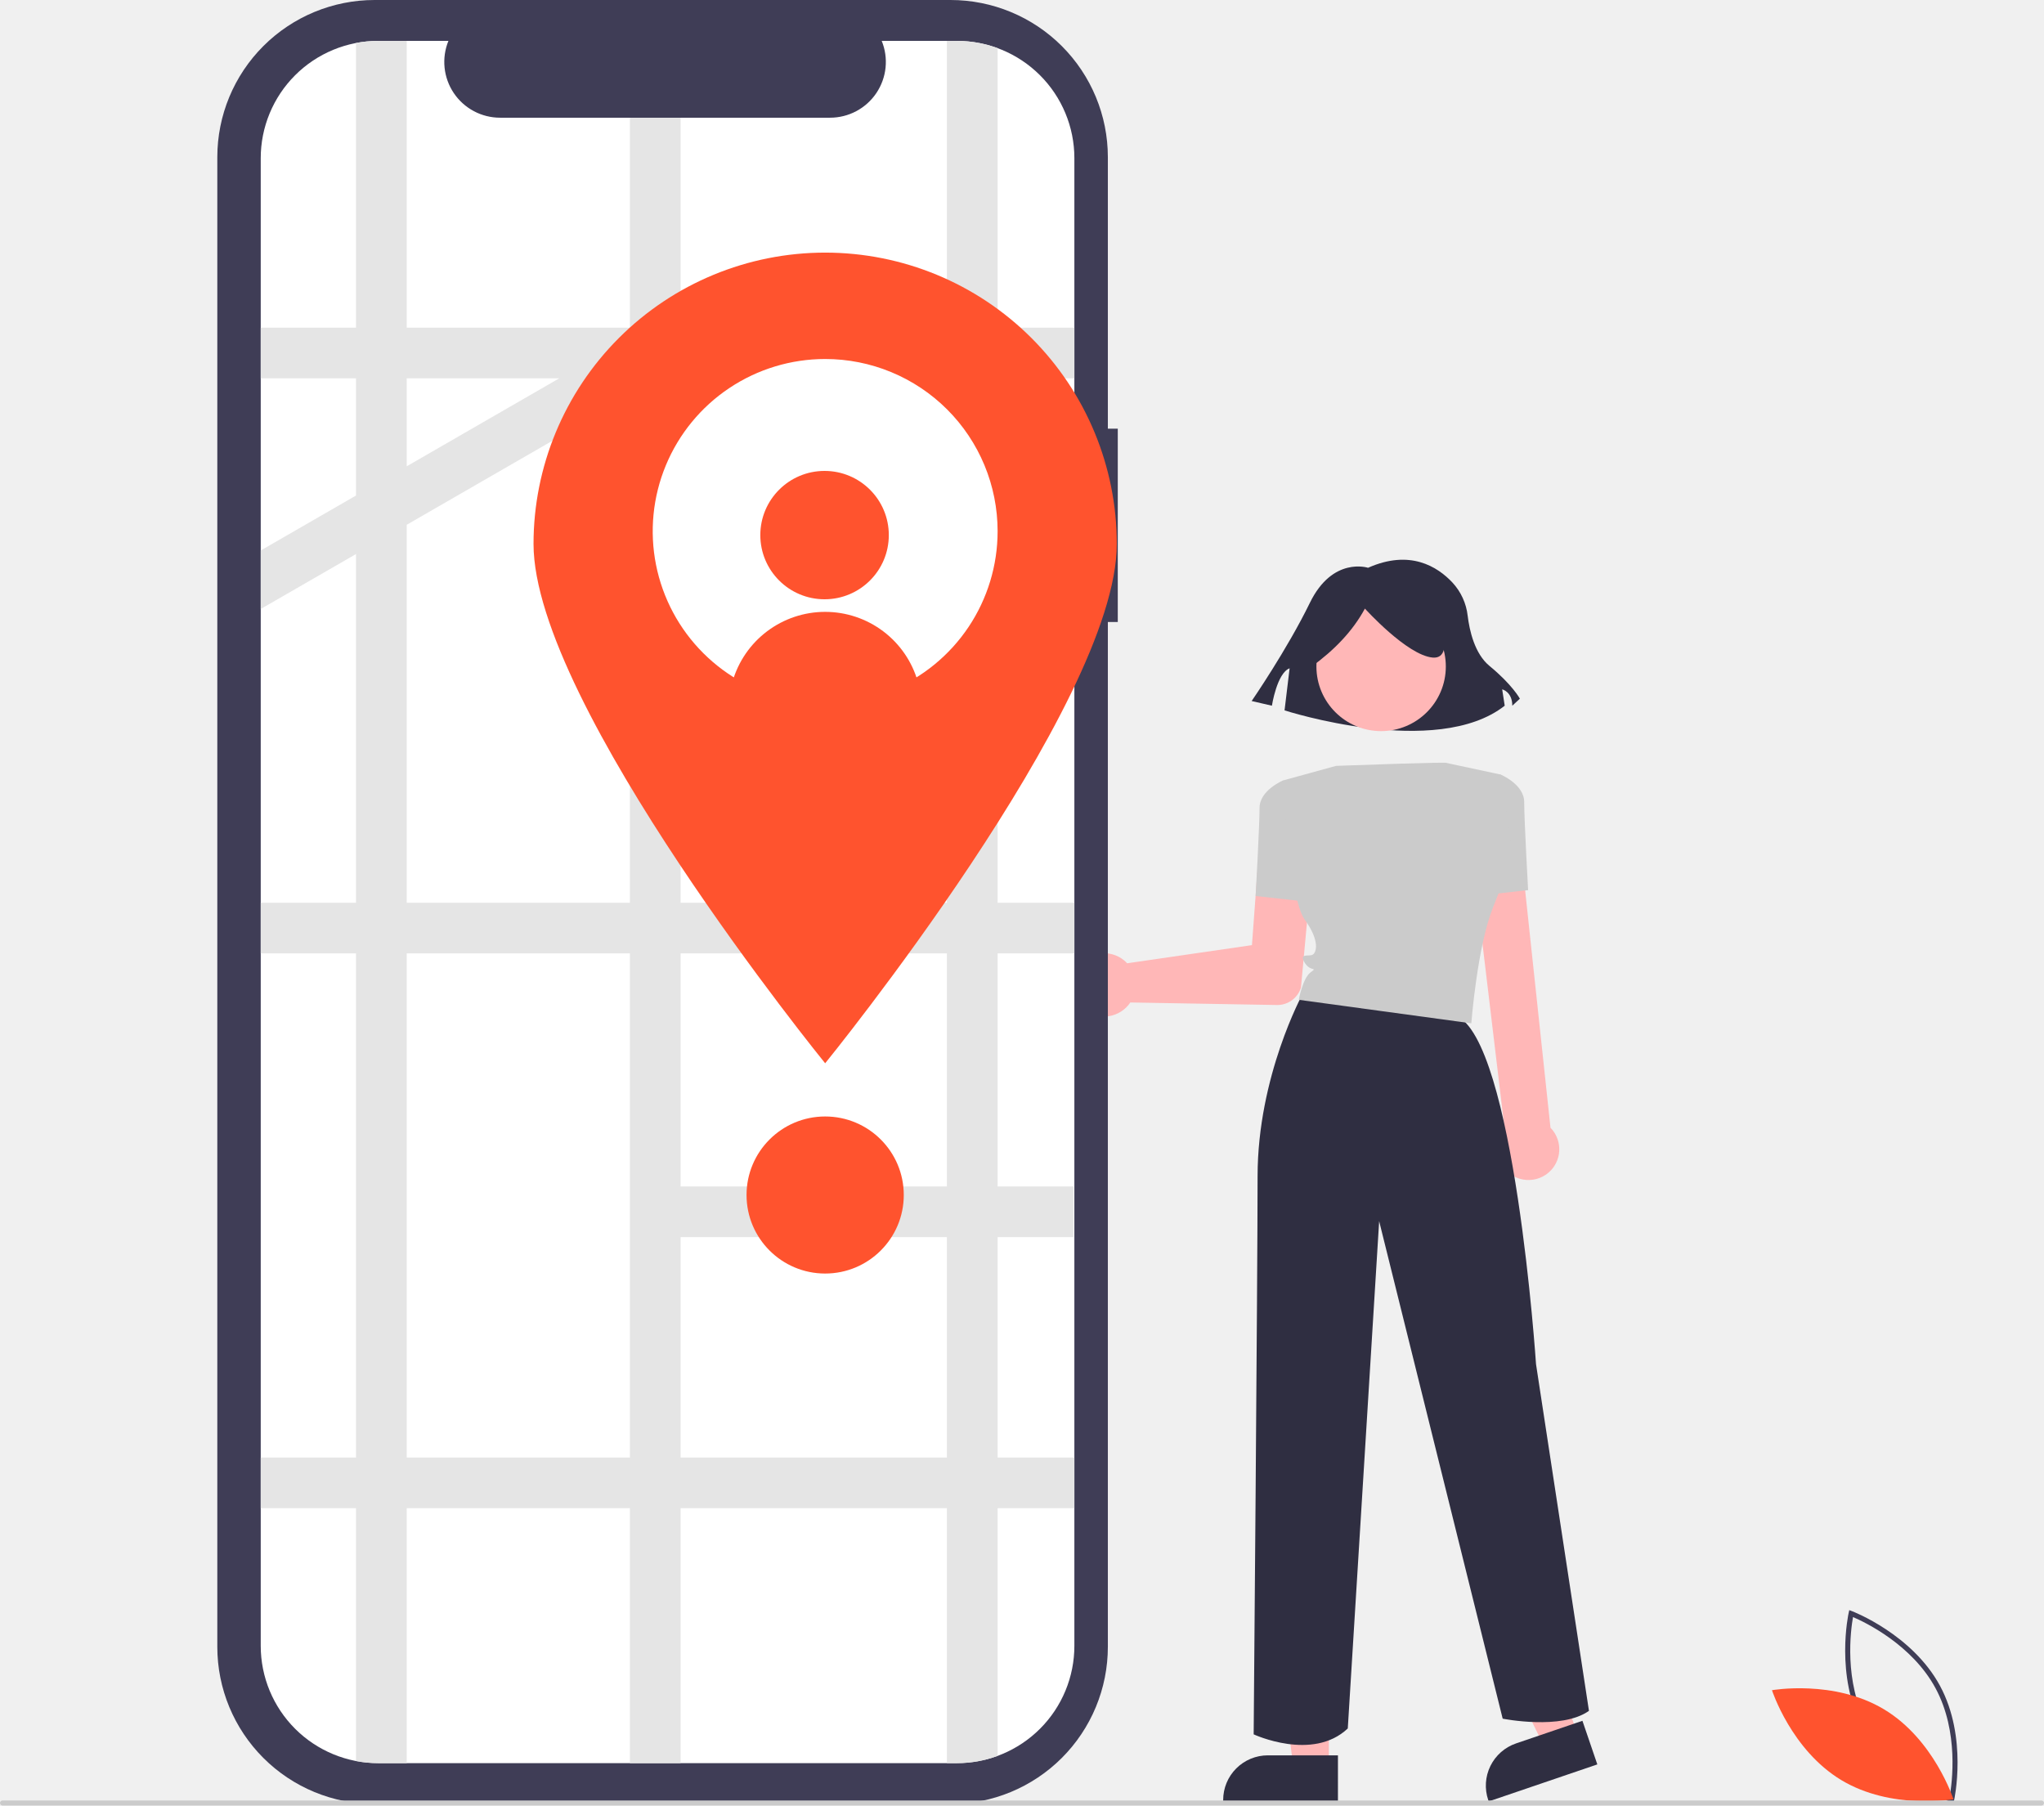
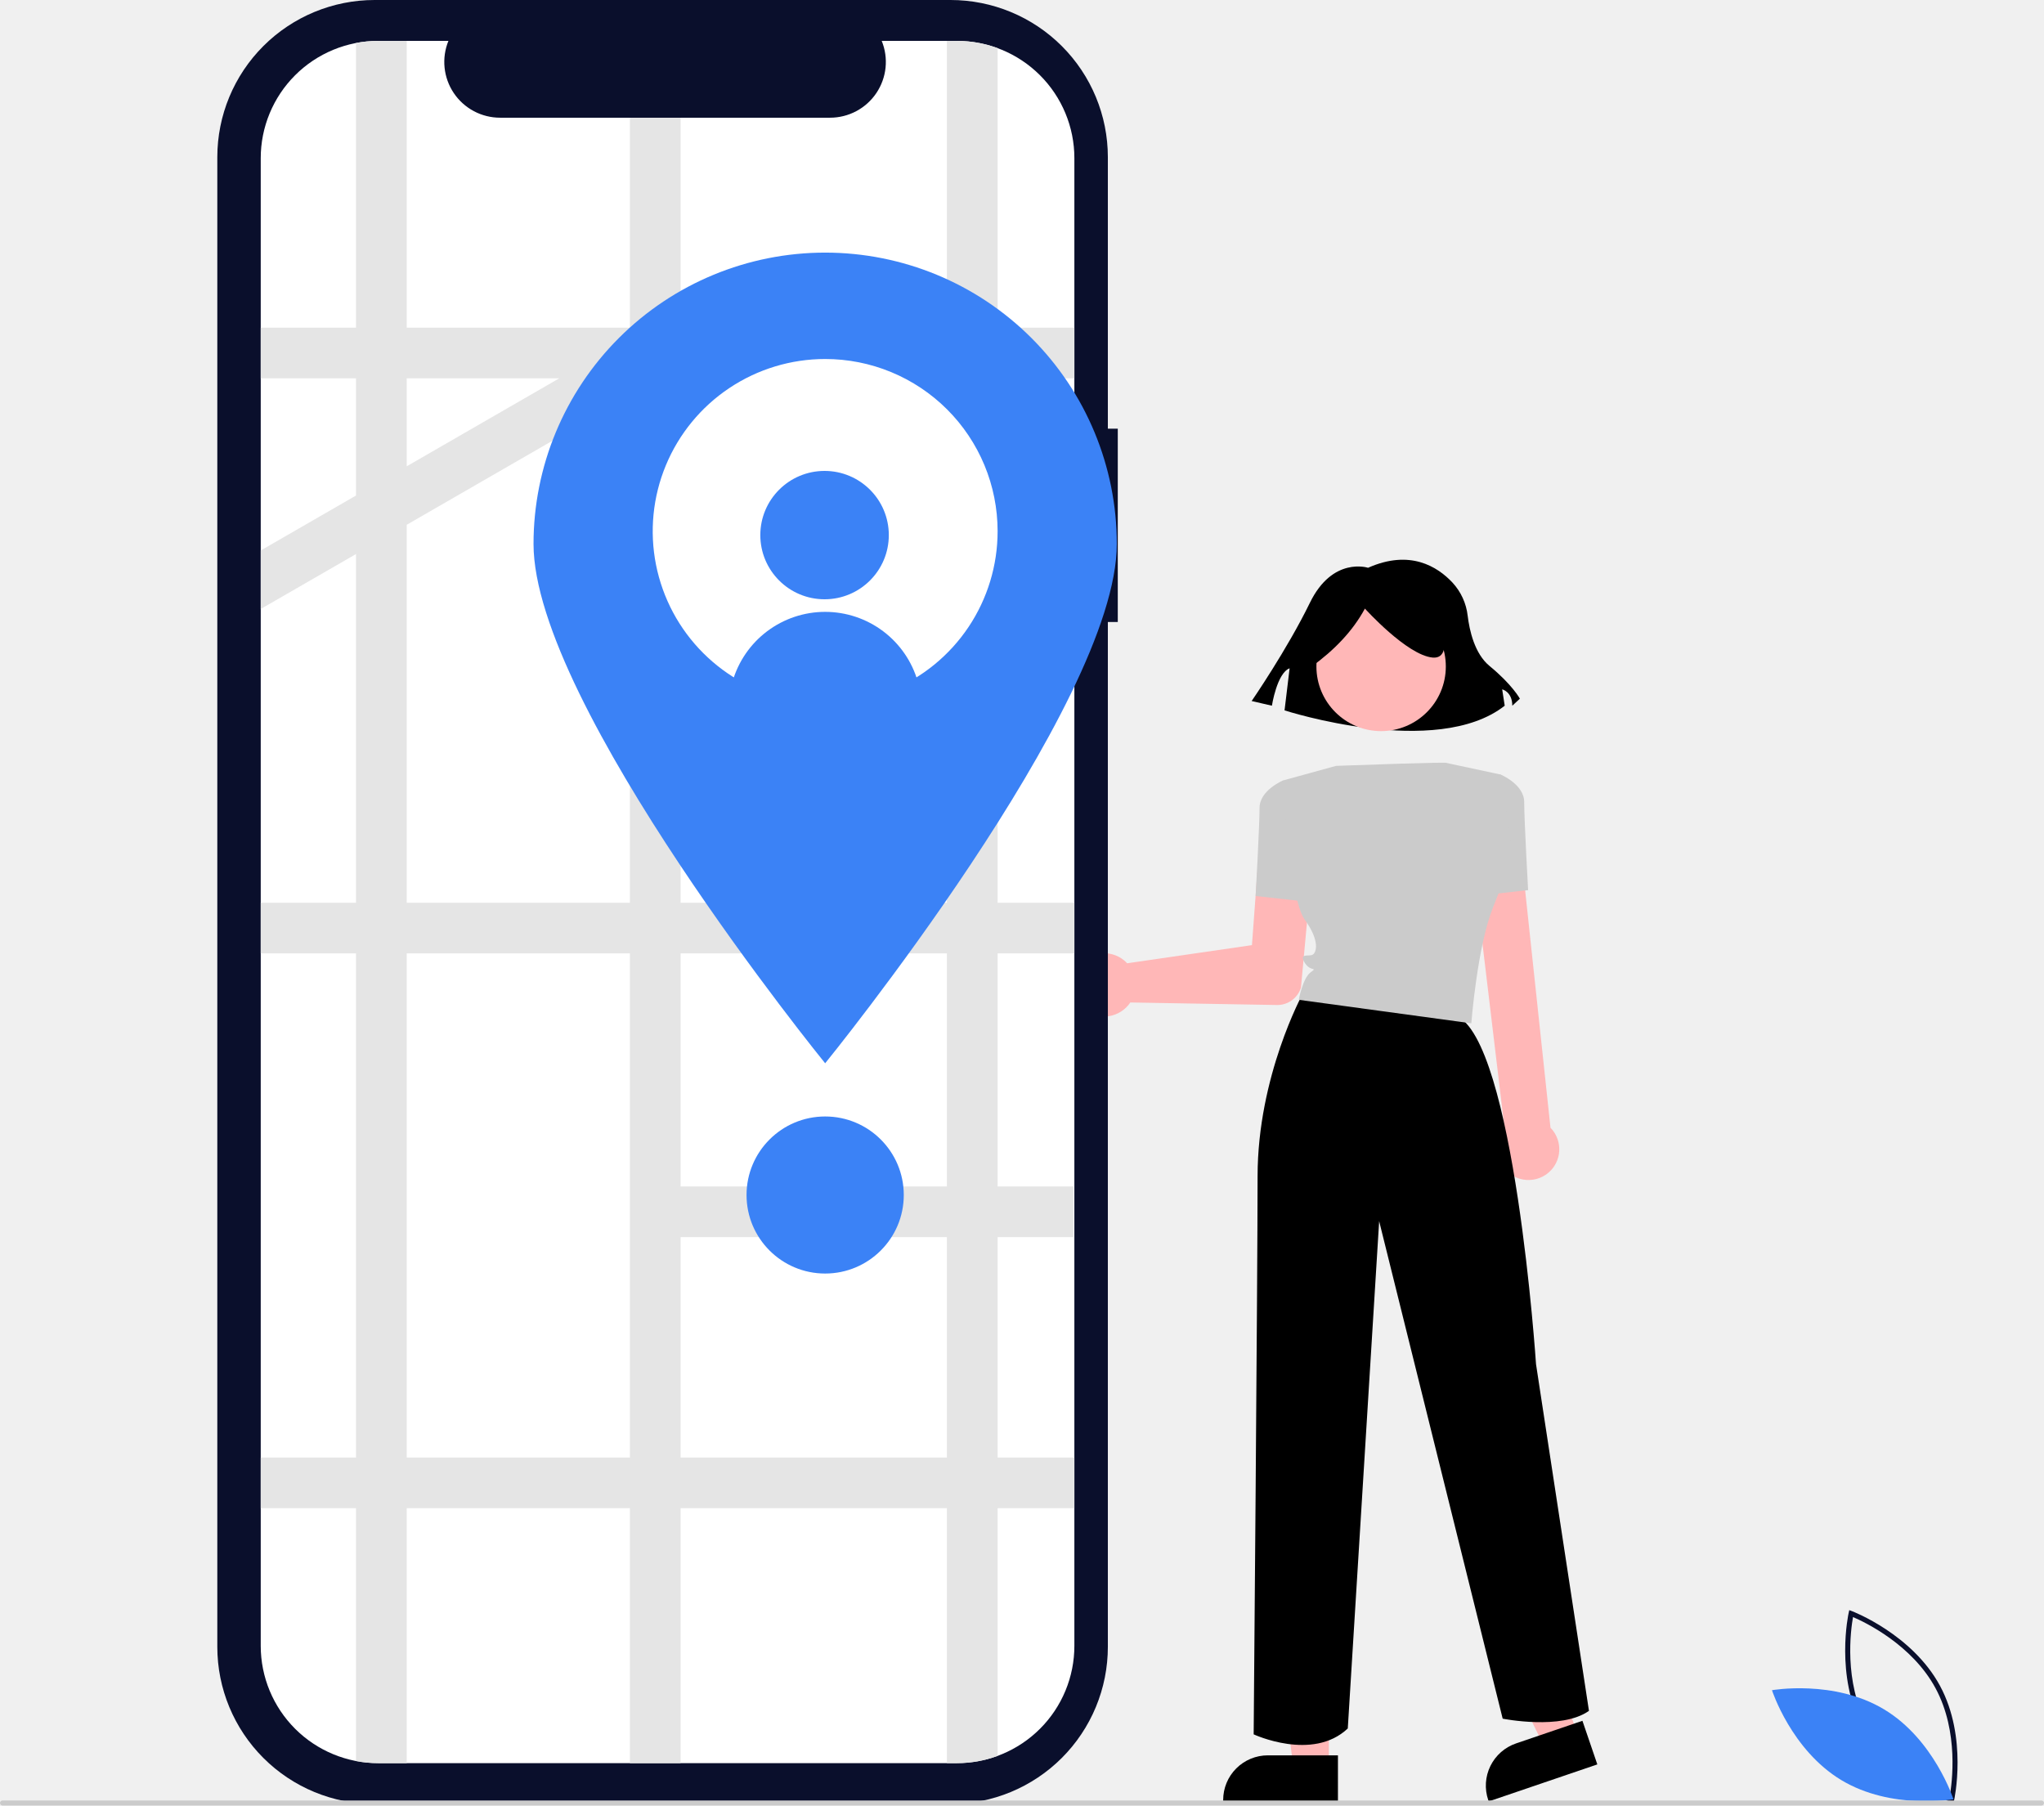
<svg xmlns="http://www.w3.org/2000/svg" width="403" height="356" viewBox="0 0 403 356" fill="none">
  <g clip-path="url(#clip0_3293_328)">
-     <path d="M385.149 355.527L384.612 355.326C384.494 355.281 372.758 350.789 367.26 340.604C361.762 330.418 364.454 318.154 364.482 318.031L364.609 317.473L365.145 317.674C365.263 317.718 376.999 322.21 382.497 332.396C387.995 342.582 385.303 354.846 385.275 354.968L385.149 355.527ZM368.141 340.13C372.789 348.742 382.063 353.156 384.413 354.164C384.86 351.648 386.261 341.474 381.617 332.87C376.973 324.267 367.695 319.846 365.344 318.836C364.897 321.353 363.497 331.526 368.141 340.13Z" fill="#3F3D56" />
-     <path d="M371.461 337.031C381.342 342.969 385.147 354.765 385.147 354.765C385.147 354.765 372.933 356.932 363.053 350.993C353.172 345.055 349.367 333.26 349.367 333.26C349.367 333.26 361.581 331.093 371.461 337.031Z" fill="#FF532E" />
+     <path d="M385.149 355.527L384.612 355.326C384.494 355.281 372.758 350.789 367.26 340.604C361.762 330.418 364.454 318.154 364.482 318.031L364.609 317.473L365.145 317.674C365.263 317.718 376.999 322.21 382.497 332.396C387.995 342.582 385.303 354.846 385.275 354.968L385.149 355.527ZM368.141 340.13C372.789 348.742 382.063 353.156 384.413 354.164C384.86 351.648 386.261 341.474 381.617 332.87C376.973 324.267 367.695 319.846 365.344 318.836C364.897 321.353 363.497 331.526 368.141 340.13Z" fill="#0A0F2C" />
+     <path d="M371.461 337.031C381.342 342.969 385.147 354.765 385.147 354.765C385.147 354.765 372.933 356.932 363.053 350.993C353.172 345.055 349.367 333.26 349.367 333.26C349.367 333.26 361.581 331.093 371.461 337.031Z" fill="#3B82F6" />
    <path d="M212.395 190.792C212.874 190.052 213.504 189.421 214.244 188.942C214.984 188.462 215.817 188.144 216.688 188.008C217.559 187.873 218.45 187.922 219.301 188.154C220.151 188.386 220.944 188.795 221.625 189.354C221.84 189.532 222.042 189.725 222.23 189.931L246.836 186.353L248.205 167.869C248.31 166.451 248.974 165.132 250.052 164.204C251.13 163.275 252.533 162.812 253.953 162.917C255.372 163.022 256.692 163.685 257.621 164.762C258.551 165.839 259.014 167.241 258.909 168.659C258.907 168.692 258.904 168.724 258.901 168.757L256.503 194.694L256.491 194.752C256.179 195.749 255.553 196.619 254.707 197.232C253.861 197.846 252.839 198.171 251.794 198.158L222.852 197.659C222.74 197.831 222.619 197.996 222.489 198.155C221.929 198.835 221.232 199.39 220.442 199.783C219.653 200.176 218.789 200.397 217.908 200.434C217.027 200.47 216.148 200.319 215.329 199.992C214.51 199.665 213.769 199.169 213.156 198.536C213.031 198.409 212.913 198.277 212.801 198.141C211.967 197.115 211.479 195.852 211.406 194.532C211.333 193.212 211.679 191.903 212.395 190.792Z" fill="#FFB7B7" />
    <path d="M262.003 348.391L254.985 348.39L251.646 321.349L262.004 321.349L262.003 348.391Z" fill="#FFB7B7" />
-     <path d="M263.792 355.187L241.164 355.186V354.9C241.164 352.567 242.092 350.329 243.744 348.679C245.396 347.029 247.636 346.102 249.972 346.102H249.972L263.793 346.102L263.792 355.187Z" fill="#2F2E41" />
+     <path d="M263.792 355.187L241.164 355.186V354.9C241.164 352.567 242.092 350.329 243.744 348.679C245.396 347.029 247.636 346.102 249.972 346.102H249.972L263.793 346.102L263.792 355.187Z" fill="#000000" />
    <path d="M311.041 342.034L304.399 344.297L292.5 319.781L302.303 316.44L311.041 342.034Z" fill="#FFB7B7" />
-     <path d="M314.932 347.889L293.515 355.187L293.423 354.916C292.669 352.708 292.824 350.29 293.854 348.196C294.884 346.101 296.704 344.502 298.915 343.748L298.916 343.748L311.996 339.291L314.932 347.889Z" fill="#2F2E41" />
-     <path d="M269.73 111.951C269.73 111.951 262.745 109.647 258.255 118.865C253.764 128.083 246.779 138.223 246.779 138.223L250.771 139.144C250.771 139.144 251.769 132.692 254.263 131.77L253.265 140.066C253.265 140.066 283.201 149.745 296.672 139.144L296.173 135.918C296.173 135.918 298.169 136.379 298.169 139.144L299.665 137.762C299.665 137.762 298.169 134.996 293.678 131.309C290.731 128.889 289.718 124.285 289.37 121.406C289.094 118.969 288.048 116.683 286.384 114.88C283.399 111.685 277.962 108.29 269.73 111.951Z" fill="#2F2E41" />
+     <path d="M314.932 347.889L293.515 355.187L293.423 354.916C292.669 352.708 292.824 350.29 293.854 348.196C294.884 346.101 296.704 344.502 298.915 343.748L298.916 343.748L311.996 339.291L314.932 347.889Z" fill="#000000" />
+     <path d="M269.73 111.951C269.73 111.951 262.745 109.647 258.255 118.865C253.764 128.083 246.779 138.223 246.779 138.223L250.771 139.144C250.771 139.144 251.769 132.692 254.263 131.77L253.265 140.066C253.265 140.066 283.201 149.745 296.672 139.144L296.173 135.918C296.173 135.918 298.169 136.379 298.169 139.144L299.665 137.762C299.665 137.762 298.169 134.996 293.678 131.309C290.731 128.889 289.718 124.285 289.37 121.406C289.094 118.969 288.048 116.683 286.384 114.88C283.399 111.685 277.962 108.29 269.73 111.951Z" fill="#000000" />
    <path d="M272.304 144.157C279.35 144.157 285.062 138.451 285.062 131.412C285.062 124.373 279.35 118.667 272.304 118.667C265.259 118.667 259.547 124.373 259.547 131.412C259.547 138.451 265.259 144.157 272.304 144.157Z" fill="#FFB7B7" />
    <path d="M255.294 154.651L252.975 153.879C252.975 153.879 248.336 155.81 248.336 159.286C248.336 162.762 247.562 176.665 247.562 176.665L258.001 177.824L255.294 154.651Z" fill="#CBCBCB" />
    <path d="M296.812 230.618C295.85 229.541 295.307 228.155 295.281 226.712C295.256 225.269 295.75 223.864 296.674 222.754L290.162 168.275C290.098 166.991 290.548 165.733 291.411 164.779C292.274 163.824 293.481 163.251 294.767 163.185C296.053 163.119 297.313 163.565 298.269 164.426C299.226 165.286 299.802 166.491 299.871 167.776C299.872 167.793 299.873 167.811 299.874 167.829L305.699 222.366C305.91 222.577 306.105 222.805 306.281 223.047C306.749 223.692 307.084 224.423 307.268 225.198C307.453 225.973 307.483 226.777 307.356 227.563C307.23 228.35 306.949 229.104 306.531 229.782C306.113 230.46 305.565 231.05 304.919 231.516C304.852 231.565 304.784 231.612 304.715 231.657C303.967 232.152 303.119 232.475 302.231 232.603C301.343 232.731 300.438 232.662 299.58 232.399C298.509 232.075 297.55 231.458 296.812 230.618Z" fill="#FFB7B7" />
    <path d="M290.848 176.666L301.286 175.507C301.286 175.507 300.513 161.603 300.513 158.128C300.513 154.652 295.873 152.721 295.873 152.721L293.554 153.493L290.848 176.666Z" fill="#CBCBCB" />
-     <path d="M256.841 195.956C256.841 195.956 247.949 212.197 247.949 231.893C247.949 251.59 247.176 341.962 247.176 341.962C247.176 341.962 258.774 347.369 265.732 340.804L271.918 240.776L296.273 338.872C296.273 338.872 307.871 341.19 313.283 337.328L302.845 268.969C302.845 268.969 298.593 204.859 286.995 200.224C275.397 195.59 256.841 195.956 256.841 195.956Z" fill="#2F2E41" />
-     <path d="M258.519 131.493C263.035 128.228 266.691 124.467 269.11 119.993C269.11 119.993 277.398 129.193 282.463 129.653C287.528 130.113 282.923 118.613 282.923 118.613L273.714 116.313L264.965 117.233L258.059 121.833L258.519 131.493Z" fill="#2F2E41" />
+     <path d="M256.841 195.956C256.841 195.956 247.949 212.197 247.949 231.893C247.949 251.59 247.176 341.962 247.176 341.962C247.176 341.962 258.774 347.369 265.732 340.804L271.918 240.776L296.273 338.872C296.273 338.872 307.871 341.19 313.283 337.328L302.845 268.969C302.845 268.969 298.593 204.859 286.995 200.224C275.397 195.59 256.841 195.956 256.841 195.956Z" fill="#000000" />
+     <path d="M258.519 131.493C263.035 128.228 266.691 124.467 269.11 119.993C269.11 119.993 277.398 129.193 282.463 129.653C287.528 130.113 282.923 118.613 282.923 118.613L273.714 116.313L264.965 117.233L258.059 121.833L258.519 131.493Z" fill="#000000" />
    <path d="M285.062 150.403C285.062 150.403 285.43 150.206 263.414 151.007L254.199 153.542L252.975 153.879C252.975 153.879 254.134 177.052 257.227 181.3C260.32 185.548 259.547 187.865 258.774 188.252C258 188.638 256.067 187.865 257.227 189.796C258.387 191.728 259.933 190.569 258.387 191.728C256.841 192.886 256.067 197.134 256.067 197.134L290.088 201.769C290.088 201.769 291.247 186.707 294.34 178.983C297.433 171.259 298.206 168.169 298.206 168.169L295.887 152.721L285.062 150.403Z" fill="#CBCBCB" />
-     <path d="M220.384 84.527H218.427V30.987C218.427 22.769 215.159 14.887 209.342 9.076C203.525 3.265 195.636 1.32477e-05 187.409 1.16512e-10L73.864 1.16516e-10C65.638 -2.25208e-05 57.748 3.265 51.931 9.076C46.114 14.887 42.846 22.769 42.846 30.987V324.711C42.846 332.929 46.114 340.811 51.931 346.622C57.748 352.433 65.638 355.698 73.864 355.698H187.409C191.482 355.698 195.516 354.897 199.279 353.339C203.042 351.782 206.462 349.5 209.342 346.622C212.223 343.745 214.507 340.329 216.066 336.569C217.625 332.81 218.427 328.78 218.427 324.711V122.638H220.384L220.384 84.527Z" fill="#3F3D56" />
+     <path d="M220.384 84.527H218.427V30.987C218.427 22.769 215.159 14.887 209.342 9.076C203.525 3.265 195.636 1.32477e-05 187.409 1.16512e-10L73.864 1.16516e-10C65.638 -2.25208e-05 57.748 3.265 51.931 9.076C46.114 14.887 42.846 22.769 42.846 30.987V324.711C42.846 332.929 46.114 340.811 51.931 346.622C57.748 352.433 65.638 355.698 73.864 355.698H187.409C191.482 355.698 195.516 354.897 199.279 353.339C203.042 351.782 206.462 349.5 209.342 346.622C212.223 343.745 214.507 340.329 216.066 336.569C217.625 332.81 218.427 328.78 218.427 324.711V122.638H220.384L220.384 84.527Z" fill="#0A0F2C" />
    <path d="M211.826 31.205V324.497C211.829 327.533 211.233 330.54 210.072 333.346C208.912 336.153 207.209 338.703 205.062 340.852C202.915 343.001 200.365 344.706 197.558 345.871C194.751 347.035 191.742 347.636 188.703 347.639H74.571C68.432 347.643 62.542 345.211 58.198 340.877C53.854 336.543 51.411 330.663 51.406 324.529V31.205C51.404 28.168 52.001 25.161 53.162 22.354C54.323 19.548 56.027 16.997 58.175 14.848C60.323 12.699 62.873 10.994 65.681 9.83C68.489 8.666 71.499 8.066 74.539 8.063H88.411C87.73 9.733 87.469 11.544 87.654 13.338C87.838 15.131 88.461 16.852 89.468 18.348C90.474 19.844 91.834 21.07 93.427 21.918C95.02 22.765 96.797 23.209 98.601 23.208H163.651C165.456 23.209 167.233 22.765 168.826 21.918C170.419 21.07 171.778 19.844 172.785 18.348C173.792 16.852 174.415 15.131 174.599 13.338C174.783 11.544 174.523 9.733 173.841 8.063H188.661C194.799 8.058 200.688 10.489 205.033 14.821C209.377 19.153 211.821 25.032 211.826 31.164L211.826 31.205Z" fill="white" />
    <path d="M211.826 74.597V64.607H196.691V9.492C194.121 8.544 191.401 8.06 188.661 8.063H186.691V64.607H134.191V23.208H124.191V64.607H80.191V8.064H74.571C73.101 8.061 71.635 8.2 70.191 8.478V64.607H51.406V74.597H70.191V97.704L51.407 108.538V120.077L70.191 109.243V177.993H51.406V187.983H70.191V287.384H51.406V297.374H70.191V347.224C71.635 347.502 73.101 347.641 74.571 347.639H80.191V297.374H124.191V347.639H134.191V297.374H186.691V347.639H188.661C191.401 347.642 194.121 347.158 196.691 346.21V297.374H211.826V287.384H196.691V243.928H211.691V233.938H196.691V187.984H211.826V177.993H196.691V117.054H211.826V107.064H196.691V74.597L211.826 74.597ZM110.257 74.597L80.191 91.94L80.191 74.597H110.257ZM80.191 103.473L124.191 78.094V177.993H80.191V103.473ZM80.191 287.384V187.983H124.191V287.384H80.191ZM186.691 287.384H134.191V243.927H186.691V287.384ZM186.691 233.937H134.191V187.983H186.691V233.937ZM186.691 177.993H134.191V117.054H186.691V177.993ZM186.691 107.064H134.191V74.597H186.691V107.064Z" fill="#E5E5E5" />
-     <path d="M220.191 107.249C220.191 138.974 162.691 209.647 162.691 209.647C162.691 209.647 105.191 138.974 105.191 107.249C105.191 92.014 111.249 77.404 122.033 66.631C132.816 55.859 147.441 49.807 162.691 49.807C177.941 49.807 192.567 55.859 203.35 66.631C214.133 77.404 220.191 92.014 220.191 107.249Z" fill="#FF532E" />
+     <path d="M220.191 107.249C220.191 138.974 162.691 209.647 162.691 209.647C162.691 209.647 105.191 138.974 105.191 107.249C105.191 92.014 111.249 77.404 122.033 66.631C132.816 55.859 147.441 49.807 162.691 49.807C177.941 49.807 192.567 55.859 203.35 66.631C214.133 77.404 220.191 92.014 220.191 107.249Z" fill="#3B82F6" />
    <path d="M196.691 104.751C196.691 111.469 194.697 118.036 190.961 123.622C187.225 129.207 181.915 133.561 175.703 136.132C169.49 138.702 162.654 139.375 156.058 138.065C149.463 136.754 143.405 133.519 138.65 128.769C133.895 124.019 130.657 117.966 129.345 111.378C128.033 104.789 128.706 97.959 131.28 91.753C133.853 85.546 138.211 80.242 143.802 76.51C149.393 72.777 155.967 70.785 162.691 70.785C167.154 70.783 171.574 71.659 175.698 73.364C179.822 75.068 183.569 77.567 186.727 80.718C189.884 83.869 192.389 87.611 194.099 91.729C195.808 95.847 196.689 100.262 196.691 104.72V104.751Z" fill="white" />
-     <path d="M162.573 118.16C169.569 118.16 175.24 112.494 175.24 105.506C175.24 98.517 169.569 92.852 162.573 92.852C155.577 92.852 149.906 98.517 149.906 105.506C149.906 112.494 155.577 118.16 162.573 118.16Z" fill="#FF532E" />
-     <path d="M180.957 134.407C175.496 137.875 169.159 139.717 162.689 139.716C156.218 139.716 149.881 137.872 144.422 134.402C145.557 130.437 147.954 126.949 151.251 124.466C154.547 121.984 158.563 120.641 162.691 120.642C166.819 120.642 170.835 121.986 174.131 124.469C177.426 126.953 179.822 130.441 180.957 134.407Z" fill="#FF532E" />
-     <path d="M162.691 251.105C171.252 251.105 178.191 244.172 178.191 235.62C178.191 227.068 171.252 220.136 162.691 220.136C154.131 220.136 147.191 227.068 147.191 235.62C147.191 244.172 154.131 251.105 162.691 251.105Z" fill="#FF532E" />
+     <path d="M162.573 118.16C169.569 118.16 175.24 112.494 175.24 105.506C175.24 98.517 169.569 92.852 162.573 92.852C155.577 92.852 149.906 98.517 149.906 105.506C149.906 112.494 155.577 118.16 162.573 118.16Z" fill="#3B82F6" />
+     <path d="M180.957 134.407C175.496 137.875 169.159 139.717 162.689 139.716C156.218 139.716 149.881 137.872 144.422 134.402C145.557 130.437 147.954 126.949 151.251 124.466C154.547 121.984 158.563 120.641 162.691 120.642C166.819 120.642 170.835 121.986 174.131 124.469C177.426 126.953 179.822 130.441 180.957 134.407Z" fill="#3B82F6" />
+     <path d="M162.691 251.105C171.252 251.105 178.191 244.172 178.191 235.62C178.191 227.068 171.252 220.136 162.691 220.136C154.131 220.136 147.191 227.068 147.191 235.62C147.191 244.172 154.131 251.105 162.691 251.105Z" fill="#3B82F6" />
    <path d="M402.5 356H0.5C0.367 356 0.24 355.947 0.146 355.854C0.053 355.76 0 355.633 0 355.5C0 355.368 0.053 355.241 0.146 355.147C0.24 355.054 0.367 355.001 0.5 355.001H402.5C402.633 355.001 402.76 355.054 402.854 355.147C402.947 355.241 403 355.368 403 355.5C403 355.633 402.947 355.76 402.854 355.854C402.76 355.947 402.633 356 402.5 356Z" fill="#CBCBCB" />
  </g>
  <defs>
    <clipPath id="clip0_3293_328">
      <rect width="403" height="356" fill="white" />
    </clipPath>
  </defs>
</svg>
